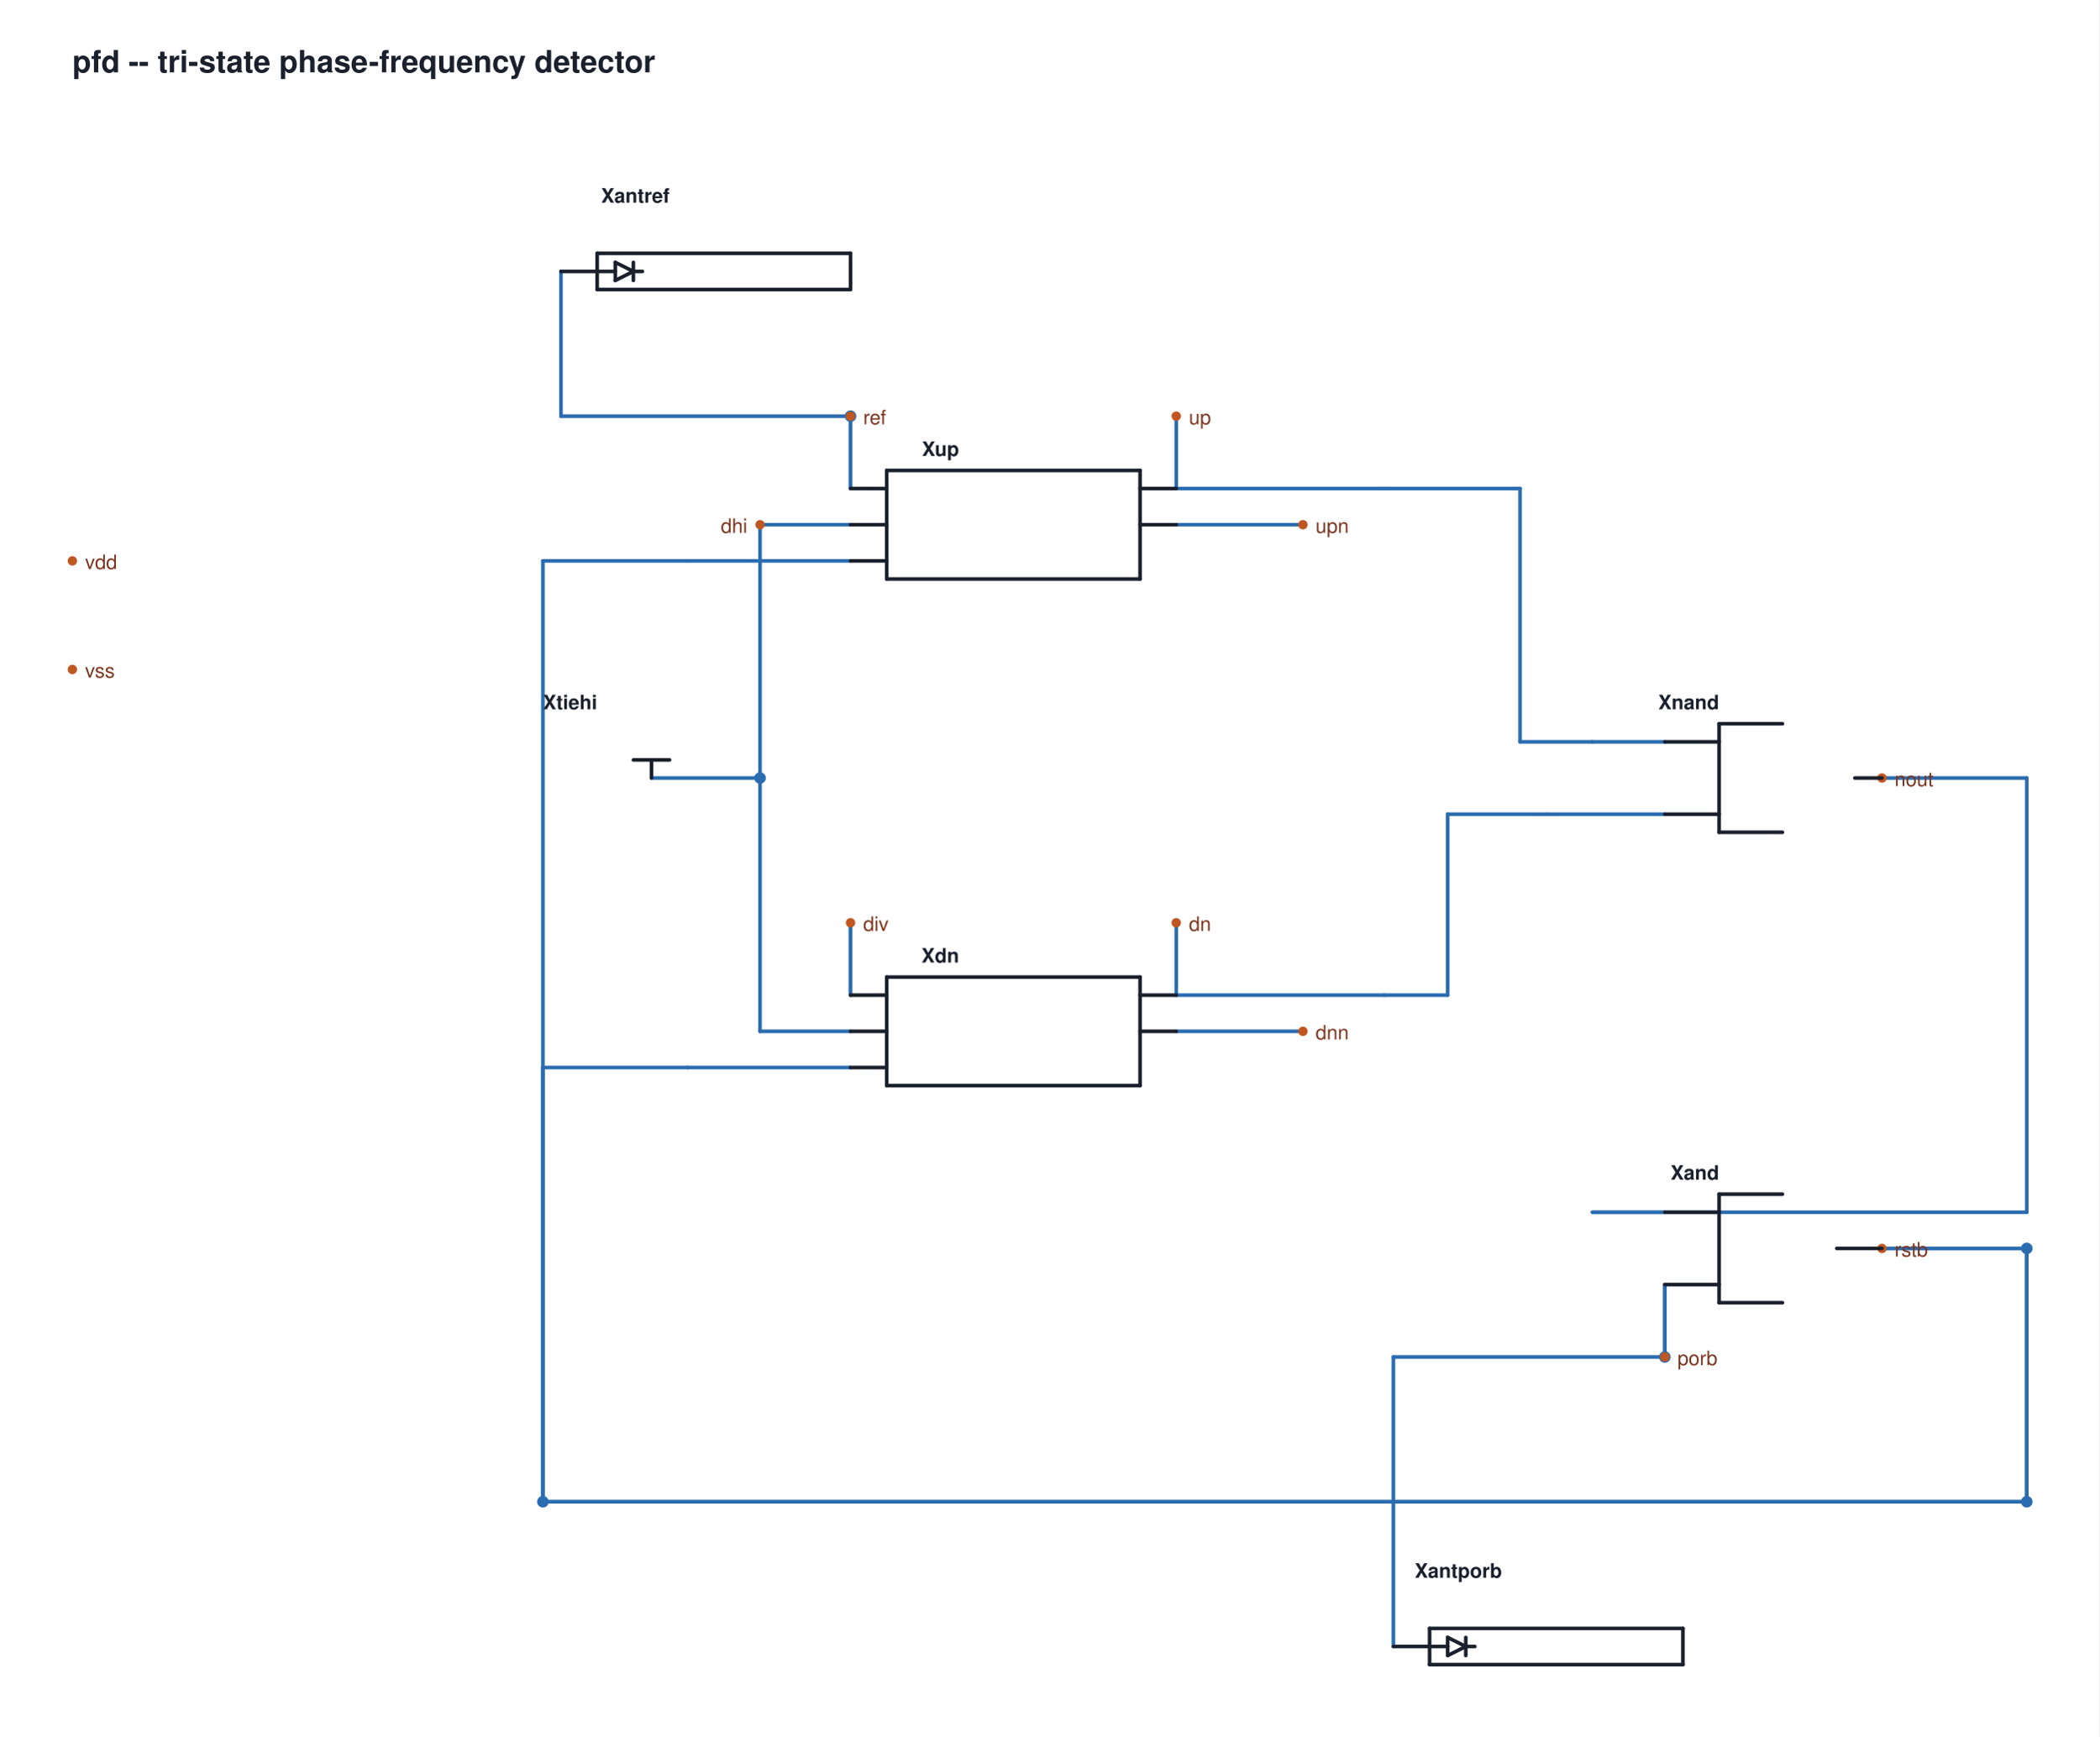
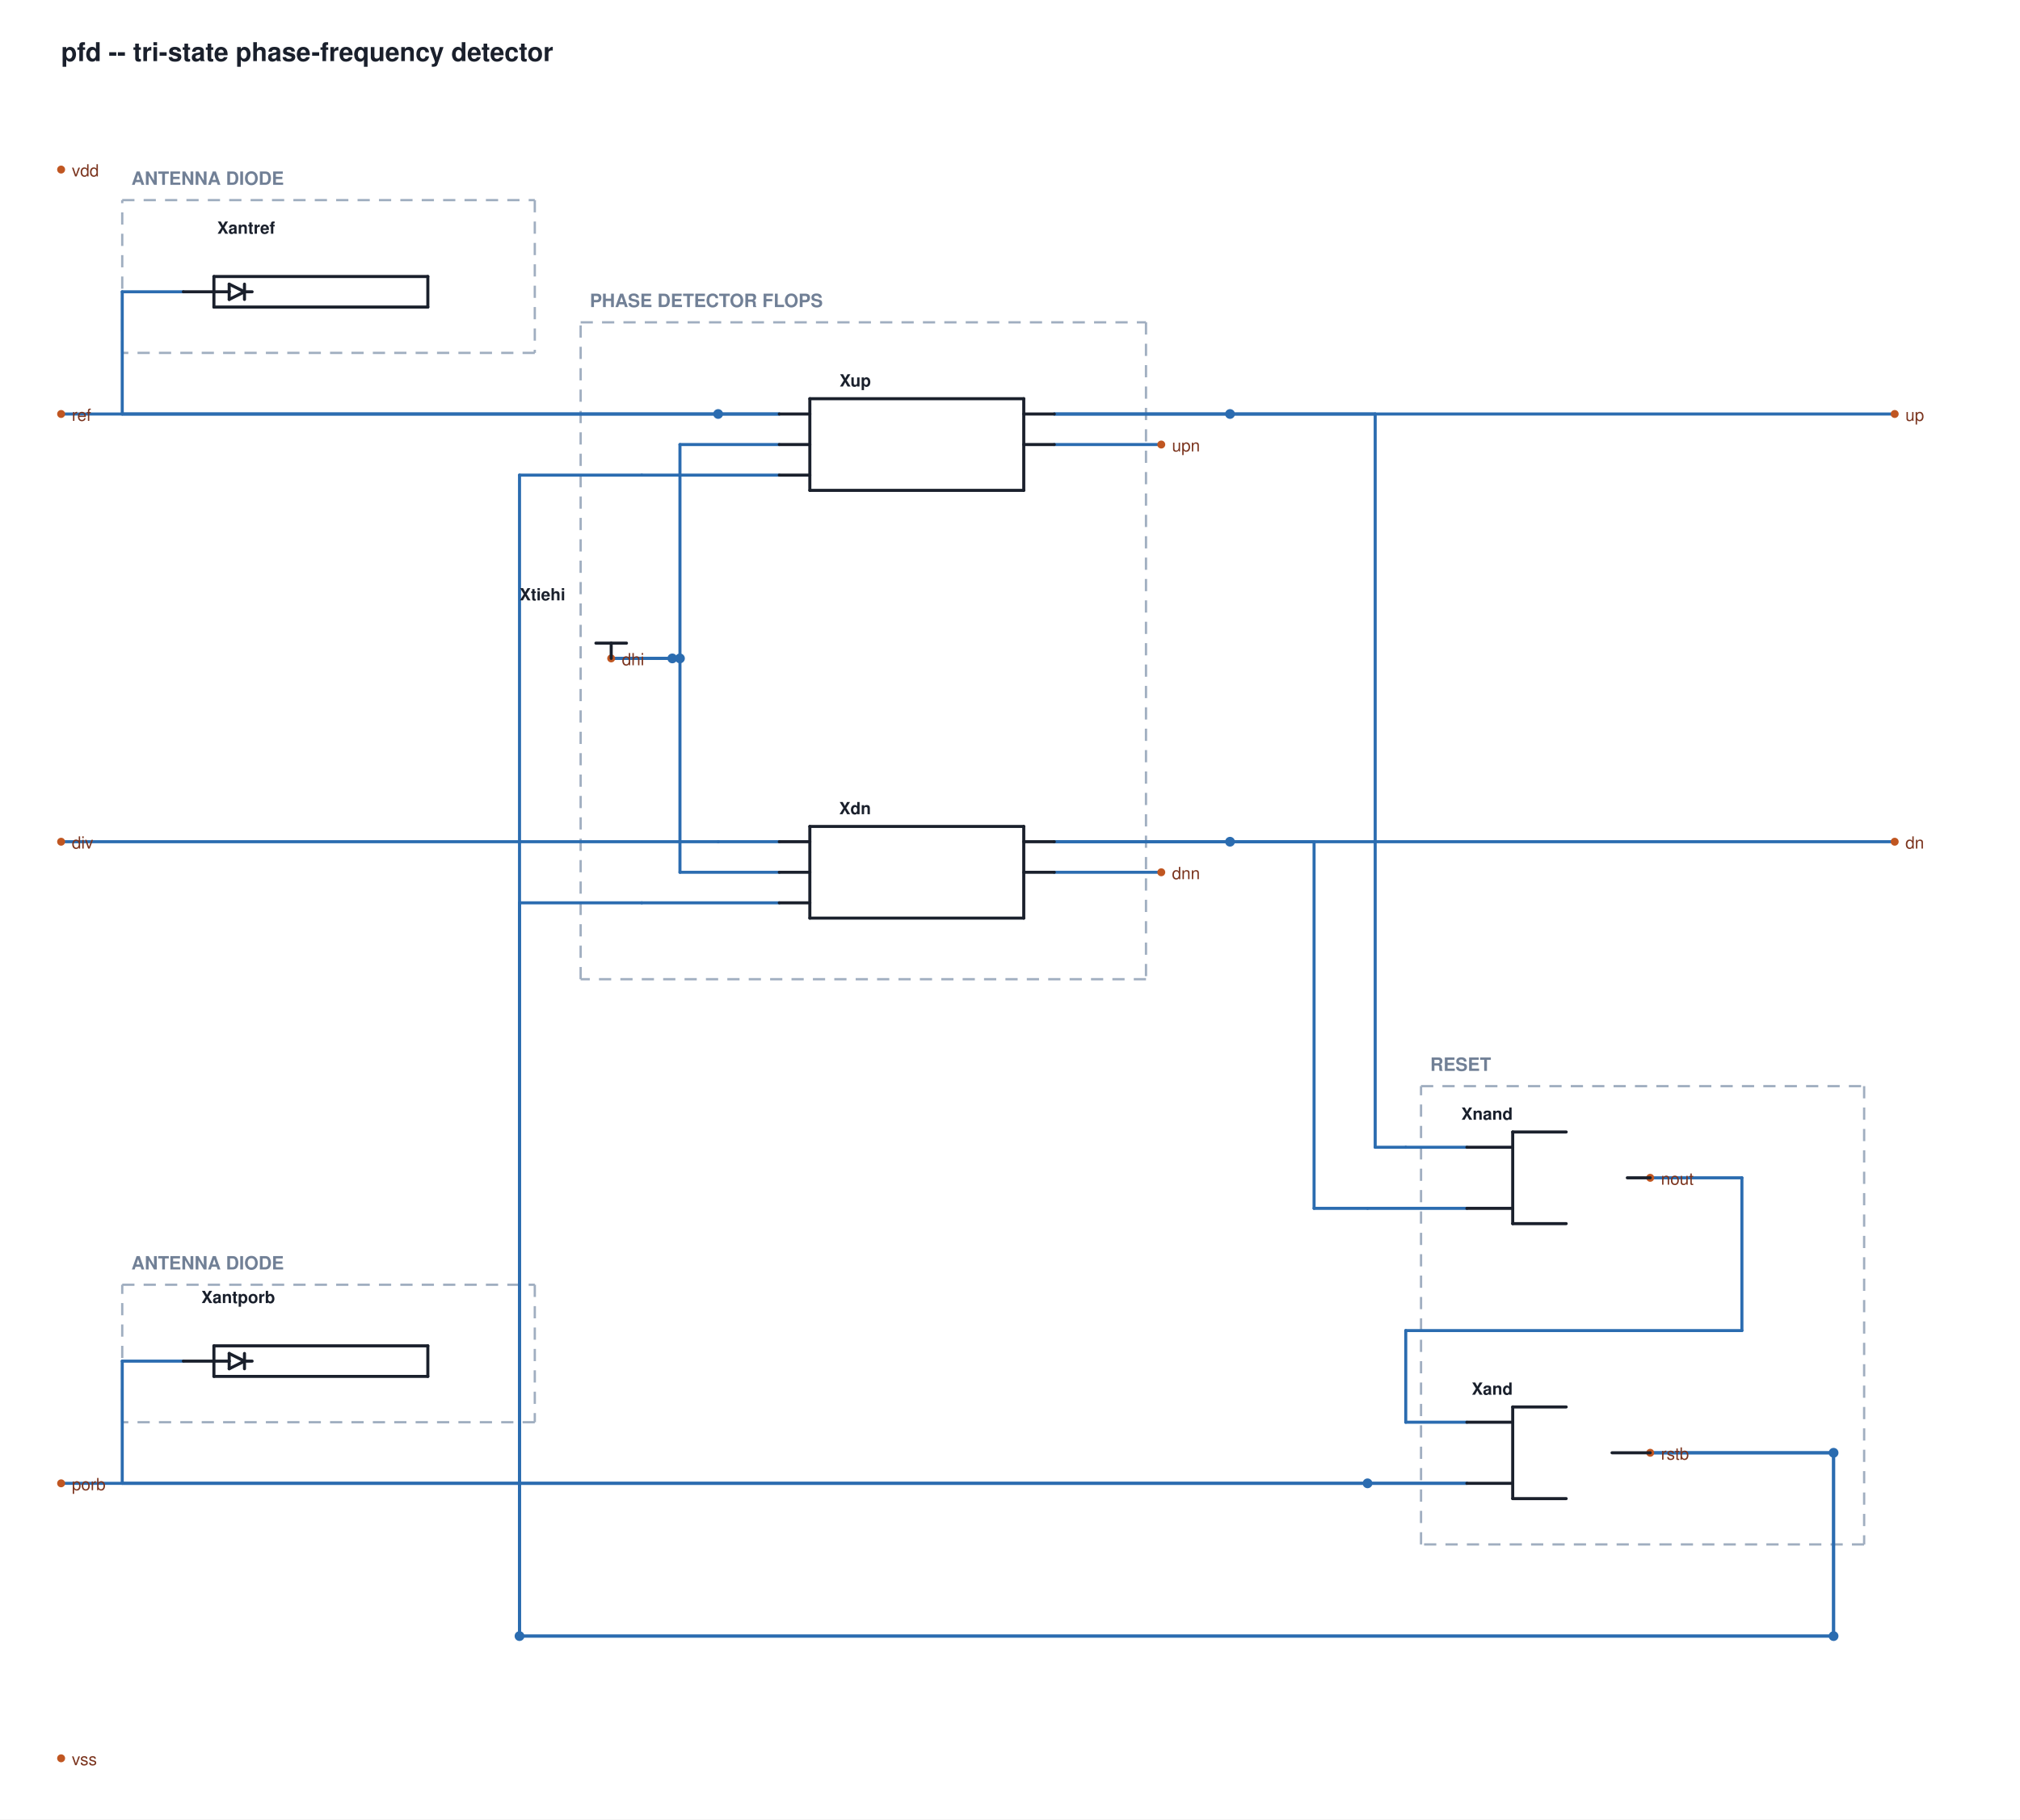
- <svg xmlns="http://www.w3.org/2000/svg" width="1160" height="960" viewBox="-560 -510 1160 960">
-   <rect x="-560.0" y="-510.0" width="1160.0" height="960.0" fill="#ffffff" />
+ <svg xmlns="http://www.w3.org/2000/svg" width="1322" height="1191" viewBox="-600 -511 1322 1191">
+   <rect x="-600.0" y="-511.0" width="1322.0" height="1191.0" fill="#ffffff" />
+   <line x1="-520.0" y1="-380.0" x2="-250.0" y2="-380.0" stroke="#a0aec0" stroke-width="1.5" stroke-dasharray="8 6" />
+   <line x1="-250.0" y1="-380.0" x2="-250.0" y2="-280.0" stroke="#a0aec0" stroke-width="1.5" stroke-dasharray="8 6" />
+   <line x1="-250.0" y1="-280.0" x2="-520.0" y2="-280.0" stroke="#a0aec0" stroke-width="1.5" stroke-dasharray="8 6" />
+   <line x1="-520.0" y1="-280.0" x2="-520.0" y2="-380.0" stroke="#a0aec0" stroke-width="1.5" stroke-dasharray="8 6" />
+   <line x1="-220.0" y1="-300.0" x2="150.0" y2="-300.0" stroke="#a0aec0" stroke-width="1.5" stroke-dasharray="8 6" />
+   <line x1="150.0" y1="-300.0" x2="150.0" y2="130.0" stroke="#a0aec0" stroke-width="1.5" stroke-dasharray="8 6" />
+   <line x1="150.0" y1="130.0" x2="-220.0" y2="130.0" stroke="#a0aec0" stroke-width="1.5" stroke-dasharray="8 6" />
+   <line x1="-220.0" y1="130.0" x2="-220.0" y2="-300.0" stroke="#a0aec0" stroke-width="1.5" stroke-dasharray="8 6" />
+   <line x1="330.0" y1="200.0" x2="620.0" y2="200.0" stroke="#a0aec0" stroke-width="1.5" stroke-dasharray="8 6" />
+   <line x1="620.0" y1="200.0" x2="620.0" y2="500.0" stroke="#a0aec0" stroke-width="1.5" stroke-dasharray="8 6" />
+   <line x1="620.0" y1="500.0" x2="330.0" y2="500.0" stroke="#a0aec0" stroke-width="1.5" stroke-dasharray="8 6" />
+   <line x1="330.0" y1="500.0" x2="330.0" y2="200.0" stroke="#a0aec0" stroke-width="1.5" stroke-dasharray="8 6" />
+   <line x1="-520.0" y1="330.0" x2="-250.0" y2="330.0" stroke="#a0aec0" stroke-width="1.5" stroke-dasharray="8 6" />
+   <line x1="-250.0" y1="330.0" x2="-250.0" y2="420.0" stroke="#a0aec0" stroke-width="1.5" stroke-dasharray="8 6" />
+   <line x1="-250.0" y1="420.0" x2="-520.0" y2="420.0" stroke="#a0aec0" stroke-width="1.5" stroke-dasharray="8 6" />
+   <line x1="-520.0" y1="420.0" x2="-520.0" y2="330.0" stroke="#a0aec0" stroke-width="1.5" stroke-dasharray="8 6" />
+   <text x="-514.0" y="-390.0" font-family="Helvetica,Arial,sans-serif" font-size="12" font-weight="bold" fill="#718096">ANTENNA DIODE</text>
+   <text x="-214.0" y="-310.0" font-family="Helvetica,Arial,sans-serif" font-size="12" font-weight="bold" fill="#718096">PHASE DETECTOR FLOPS</text>
+   <text x="336.0" y="190.0" font-family="Helvetica,Arial,sans-serif" font-size="12" font-weight="bold" fill="#718096">RESET</text>
+   <text x="-514.0" y="320.0" font-family="Helvetica,Arial,sans-serif" font-size="12" font-weight="bold" fill="#718096">ANTENNA DIODE</text>
+   <line x1="-200.0" y1="-80.0" x2="-160.0" y2="-80.0" stroke="#2b6cb0" stroke-width="2" stroke-linecap="round" />
+   <line x1="-160.0" y1="-80.0" x2="-155.0" y2="-80.0" stroke="#2b6cb0" stroke-width="2" stroke-linecap="round" />
+   <line x1="-155.0" y1="-80.0" x2="-155.0" y2="-220.0" stroke="#2b6cb0" stroke-width="2" stroke-linecap="round" />
+   <line x1="-155.0" y1="-220.0" x2="-90.0" y2="-220.0" stroke="#2b6cb0" stroke-width="2" stroke-linecap="round" />
+   <line x1="-200.0" y1="-80.0" x2="-160.0" y2="-80.0" stroke="#2b6cb0" stroke-width="2" stroke-linecap="round" />
+   <line x1="-160.0" y1="-80.0" x2="-155.0" y2="-80.0" stroke="#2b6cb0" stroke-width="2" stroke-linecap="round" />
+   <line x1="-155.0" y1="-80.0" x2="-155.0" y2="60.0" stroke="#2b6cb0" stroke-width="2" stroke-linecap="round" />
+   <line x1="-155.0" y1="60.0" x2="-90.0" y2="60.0" stroke="#2b6cb0" stroke-width="2" stroke-linecap="round" />
  <line x1="90.0" y1="-240.0" x2="205.0" y2="-240.0" stroke="#2b6cb0" stroke-width="2" stroke-linecap="round" />
-   <line x1="205.0" y1="-240.0" x2="280.0" y2="-240.0" stroke="#2b6cb0" stroke-width="2" stroke-linecap="round" />
-   <line x1="280.0" y1="-240.0" x2="280.0" y2="-100.0" stroke="#2b6cb0" stroke-width="2" stroke-linecap="round" />
-   <line x1="280.0" y1="-100.0" x2="320.0" y2="-100.0" stroke="#2b6cb0" stroke-width="2" stroke-linecap="round" />
-   <line x1="320.0" y1="-100.0" x2="360.0" y2="-100.0" stroke="#2b6cb0" stroke-width="2" stroke-linecap="round" />
+   <line x1="205.0" y1="-240.0" x2="300.0" y2="-240.0" stroke="#2b6cb0" stroke-width="2" stroke-linecap="round" />
+   <line x1="300.0" y1="-240.0" x2="300.0" y2="240.0" stroke="#2b6cb0" stroke-width="2" stroke-linecap="round" />
+   <line x1="300.0" y1="240.0" x2="320.0" y2="240.0" stroke="#2b6cb0" stroke-width="2" stroke-linecap="round" />
+   <line x1="320.0" y1="240.0" x2="360.0" y2="240.0" stroke="#2b6cb0" stroke-width="2" stroke-linecap="round" />
  <line x1="90.0" y1="40.0" x2="205.0" y2="40.0" stroke="#2b6cb0" stroke-width="2" stroke-linecap="round" />
-   <line x1="205.0" y1="40.0" x2="240.0" y2="40.0" stroke="#2b6cb0" stroke-width="2" stroke-linecap="round" />
-   <line x1="240.0" y1="40.0" x2="240.0" y2="-60.0" stroke="#2b6cb0" stroke-width="2" stroke-linecap="round" />
-   <line x1="240.0" y1="-60.0" x2="295.0" y2="-60.0" stroke="#2b6cb0" stroke-width="2" stroke-linecap="round" />
-   <line x1="295.0" y1="-60.0" x2="360.0" y2="-60.0" stroke="#2b6cb0" stroke-width="2" stroke-linecap="round" />
-   <line x1="480.0" y1="-80.0" x2="560.0" y2="-80.0" stroke="#2b6cb0" stroke-width="2" stroke-linecap="round" />
-   <line x1="560.0" y1="-80.0" x2="560.0" y2="160.0" stroke="#2b6cb0" stroke-width="2" stroke-linecap="round" />
-   <line x1="560.0" y1="160.0" x2="320.0" y2="160.0" stroke="#2b6cb0" stroke-width="2" stroke-linecap="round" />
-   <line x1="320.0" y1="160.0" x2="360.0" y2="160.0" stroke="#2b6cb0" stroke-width="2" stroke-linecap="round" />
-   <line x1="480.0" y1="180.0" x2="560.0" y2="180.0" stroke="#2b6cb0" stroke-width="2" stroke-linecap="round" />
-   <line x1="560.0" y1="180.0" x2="560.0" y2="320.0" stroke="#2b6cb0" stroke-width="2" stroke-linecap="round" />
-   <line x1="560.0" y1="320.0" x2="-260.0" y2="320.0" stroke="#2b6cb0" stroke-width="2" stroke-linecap="round" />
-   <line x1="-260.0" y1="320.0" x2="-260.0" y2="-200.0" stroke="#2b6cb0" stroke-width="2" stroke-linecap="round" />
+   <line x1="205.0" y1="40.0" x2="260.0" y2="40.0" stroke="#2b6cb0" stroke-width="2" stroke-linecap="round" />
+   <line x1="260.0" y1="40.0" x2="260.0" y2="280.0" stroke="#2b6cb0" stroke-width="2" stroke-linecap="round" />
+   <line x1="260.0" y1="280.0" x2="295.0" y2="280.0" stroke="#2b6cb0" stroke-width="2" stroke-linecap="round" />
+   <line x1="295.0" y1="280.0" x2="360.0" y2="280.0" stroke="#2b6cb0" stroke-width="2" stroke-linecap="round" />
+   <line x1="480.0" y1="260.0" x2="540.0" y2="260.0" stroke="#2b6cb0" stroke-width="2" stroke-linecap="round" />
+   <line x1="540.0" y1="260.0" x2="540.0" y2="360.0" stroke="#2b6cb0" stroke-width="2" stroke-linecap="round" />
+   <line x1="540.0" y1="360.0" x2="320.0" y2="360.0" stroke="#2b6cb0" stroke-width="2" stroke-linecap="round" />
+   <line x1="320.0" y1="360.0" x2="320.0" y2="420.0" stroke="#2b6cb0" stroke-width="2" stroke-linecap="round" />
+   <line x1="320.0" y1="420.0" x2="360.0" y2="420.0" stroke="#2b6cb0" stroke-width="2" stroke-linecap="round" />
+   <line x1="480.0" y1="440.0" x2="600.0" y2="440.0" stroke="#2b6cb0" stroke-width="2" stroke-linecap="round" />
+   <line x1="600.0" y1="440.0" x2="600.0" y2="560.0" stroke="#2b6cb0" stroke-width="2" stroke-linecap="round" />
+   <line x1="600.0" y1="560.0" x2="-260.0" y2="560.0" stroke="#2b6cb0" stroke-width="2" stroke-linecap="round" />
+   <line x1="-260.0" y1="560.0" x2="-260.0" y2="-200.0" stroke="#2b6cb0" stroke-width="2" stroke-linecap="round" />
  <line x1="-260.0" y1="-200.0" x2="-180.0" y2="-200.0" stroke="#2b6cb0" stroke-width="2" stroke-linecap="round" />
  <line x1="-180.0" y1="-200.0" x2="-90.0" y2="-200.0" stroke="#2b6cb0" stroke-width="2" stroke-linecap="round" />
-   <line x1="480.0" y1="180.0" x2="560.0" y2="180.0" stroke="#2b6cb0" stroke-width="2" stroke-linecap="round" />
-   <line x1="560.0" y1="180.0" x2="560.0" y2="320.0" stroke="#2b6cb0" stroke-width="2" stroke-linecap="round" />
-   <line x1="560.0" y1="320.0" x2="-260.0" y2="320.0" stroke="#2b6cb0" stroke-width="2" stroke-linecap="round" />
-   <line x1="-260.0" y1="320.0" x2="-260.0" y2="80.0" stroke="#2b6cb0" stroke-width="2" stroke-linecap="round" />
+   <line x1="480.0" y1="440.0" x2="600.0" y2="440.0" stroke="#2b6cb0" stroke-width="2" stroke-linecap="round" />
+   <line x1="600.0" y1="440.0" x2="600.0" y2="560.0" stroke="#2b6cb0" stroke-width="2" stroke-linecap="round" />
+   <line x1="600.0" y1="560.0" x2="-260.0" y2="560.0" stroke="#2b6cb0" stroke-width="2" stroke-linecap="round" />
+   <line x1="-260.0" y1="560.0" x2="-260.0" y2="80.0" stroke="#2b6cb0" stroke-width="2" stroke-linecap="round" />
  <line x1="-260.0" y1="80.0" x2="-180.0" y2="80.0" stroke="#2b6cb0" stroke-width="2" stroke-linecap="round" />
  <line x1="-180.0" y1="80.0" x2="-90.0" y2="80.0" stroke="#2b6cb0" stroke-width="2" stroke-linecap="round" />
+   <line x1="-480.0" y1="-320.0" x2="-520.0" y2="-320.0" stroke="#2b6cb0" stroke-width="2" stroke-linecap="round" />
+   <line x1="-520.0" y1="-320.0" x2="-520.0" y2="-240.0" stroke="#2b6cb0" stroke-width="2" stroke-linecap="round" />
+   <line x1="-520.0" y1="-240.0" x2="-130.0" y2="-240.0" stroke="#2b6cb0" stroke-width="2" stroke-linecap="round" />
+   <line x1="-130.0" y1="-240.0" x2="-90.0" y2="-240.0" stroke="#2b6cb0" stroke-width="2" stroke-linecap="round" />
+   <line x1="-480.0" y1="380.0" x2="-520.0" y2="380.0" stroke="#2b6cb0" stroke-width="2" stroke-linecap="round" />
+   <line x1="-520.0" y1="380.0" x2="-520.0" y2="460.0" stroke="#2b6cb0" stroke-width="2" stroke-linecap="round" />
+   <line x1="-520.0" y1="460.0" x2="295.0" y2="460.0" stroke="#2b6cb0" stroke-width="2" stroke-linecap="round" />
+   <line x1="295.0" y1="460.0" x2="360.0" y2="460.0" stroke="#2b6cb0" stroke-width="2" stroke-linecap="round" />
+   <line x1="-560.0" y1="-240.0" x2="-130.0" y2="-240.0" stroke="#2b6cb0" stroke-width="2" stroke-linecap="round" />
+   <line x1="-130.0" y1="-240.0" x2="-90.0" y2="-240.0" stroke="#2b6cb0" stroke-width="2" stroke-linecap="round" />
+   <line x1="-560.0" y1="40.0" x2="-130.0" y2="40.0" stroke="#2b6cb0" stroke-width="2" stroke-linecap="round" />
+   <line x1="-130.0" y1="40.0" x2="-90.0" y2="40.0" stroke="#2b6cb0" stroke-width="2" stroke-linecap="round" />
+   <line x1="-560.0" y1="460.0" x2="295.0" y2="460.0" stroke="#2b6cb0" stroke-width="2" stroke-linecap="round" />
+   <line x1="295.0" y1="460.0" x2="360.0" y2="460.0" stroke="#2b6cb0" stroke-width="2" stroke-linecap="round" />
+   <line x1="640.0" y1="-240.0" x2="205.0" y2="-240.0" stroke="#2b6cb0" stroke-width="2" stroke-linecap="round" />
+   <line x1="205.0" y1="-240.0" x2="90.0" y2="-240.0" stroke="#2b6cb0" stroke-width="2" stroke-linecap="round" />
+   <line x1="640.0" y1="40.0" x2="205.0" y2="40.0" stroke="#2b6cb0" stroke-width="2" stroke-linecap="round" />
+   <line x1="205.0" y1="40.0" x2="90.0" y2="40.0" stroke="#2b6cb0" stroke-width="2" stroke-linecap="round" />
  <line x1="90.0" y1="-220.0" x2="160.0" y2="-220.0" stroke="#2b6cb0" stroke-width="2" stroke-linecap="round" />
-   <line x1="-90.0" y1="-240.0" x2="-90.0" y2="-280.0" stroke="#2b6cb0" stroke-width="2" stroke-linecap="round" />
-   <line x1="-90.0" y1="-220.0" x2="-140.0" y2="-220.0" stroke="#2b6cb0" stroke-width="2" stroke-linecap="round" />
  <line x1="90.0" y1="60.0" x2="160.0" y2="60.0" stroke="#2b6cb0" stroke-width="2" stroke-linecap="round" />
-   <line x1="-90.0" y1="40.0" x2="-90.0" y2="0.0" stroke="#2b6cb0" stroke-width="2" stroke-linecap="round" />
-   <line x1="-90.0" y1="60.0" x2="-140.0" y2="60.0" stroke="#2b6cb0" stroke-width="2" stroke-linecap="round" />
-   <line x1="360.0" y1="200.0" x2="360.0" y2="240.0" stroke="#2b6cb0" stroke-width="2" stroke-linecap="round" />
-   <line x1="-90.0" y1="-240.0" x2="-90.0" y2="-280.0" stroke="#2b6cb0" stroke-width="2" stroke-linecap="round" />
-   <line x1="-90.0" y1="40.0" x2="-90.0" y2="0.0" stroke="#2b6cb0" stroke-width="2" stroke-linecap="round" />
-   <line x1="360.0" y1="200.0" x2="360.0" y2="240.0" stroke="#2b6cb0" stroke-width="2" stroke-linecap="round" />
-   <line x1="90.0" y1="-240.0" x2="90.0" y2="-280.0" stroke="#2b6cb0" stroke-width="2" stroke-linecap="round" />
-   <line x1="90.0" y1="40.0" x2="90.0" y2="0.0" stroke="#2b6cb0" stroke-width="2" stroke-linecap="round" />
-   <line x1="-200.0" y1="-80.0" x2="-140.0" y2="-80.0" stroke="#2b6cb0" stroke-width="2" stroke-linecap="round" />
-   <line x1="210.0" y1="400.0" x2="210.0" y2="240.0" stroke="#2b6cb0" stroke-width="2" stroke-linecap="round" />
-   <line x1="210.0" y1="240.0" x2="360.0" y2="240.0" stroke="#2b6cb0" stroke-width="2" stroke-linecap="round" />
-   <line x1="-250.0" y1="-360.0" x2="-250.0" y2="-280.0" stroke="#2b6cb0" stroke-width="2" stroke-linecap="round" />
-   <line x1="-250.0" y1="-280.0" x2="-90.0" y2="-280.0" stroke="#2b6cb0" stroke-width="2" stroke-linecap="round" />
-   <line x1="-140.0" y1="-80.0" x2="-140.0" y2="60.0" stroke="#2b6cb0" stroke-width="2" stroke-linecap="round" />
-   <line x1="-140.0" y1="-80.0" x2="-140.0" y2="-220.0" stroke="#2b6cb0" stroke-width="2" stroke-linecap="round" />
-   <circle cx="560.0" cy="180.0" r="3.2" fill="#2b6cb0" />
-   <circle cx="560.0" cy="320.0" r="3.2" fill="#2b6cb0" />
-   <circle cx="-260.0" cy="320.0" r="3.2" fill="#2b6cb0" />
-   <circle cx="-90.0" cy="-280.0" r="3.2" fill="#2b6cb0" />
-   <circle cx="360.0" cy="240.0" r="3.2" fill="#2b6cb0" />
-   <circle cx="-140.0" cy="-80.0" r="3.2" fill="#2b6cb0" />
-   <circle cx="480.0" cy="-80.0" r="2.6" fill="#c05621" />
-   <text x="487.0" y="-75.5" text-anchor="start" font-family="Helvetica,Arial,sans-serif" font-size="11" fill="#7b341e">nout</text>
-   <circle cx="480.0" cy="180.0" r="2.6" fill="#c05621" />
-   <text x="487.0" y="184.5" text-anchor="start" font-family="Helvetica,Arial,sans-serif" font-size="11" fill="#7b341e">rstb</text>
+   <circle cx="-160.0" cy="-80.0" r="3.2" fill="#2b6cb0" />
+   <circle cx="-155.0" cy="-80.0" r="3.2" fill="#2b6cb0" />
+   <circle cx="205.0" cy="-240.0" r="3.2" fill="#2b6cb0" />
+   <circle cx="205.0" cy="40.0" r="3.2" fill="#2b6cb0" />
+   <circle cx="600.0" cy="440.0" r="3.2" fill="#2b6cb0" />
+   <circle cx="600.0" cy="560.0" r="3.2" fill="#2b6cb0" />
+   <circle cx="-260.0" cy="560.0" r="3.2" fill="#2b6cb0" />
+   <circle cx="-130.0" cy="-240.0" r="3.2" fill="#2b6cb0" />
+   <circle cx="295.0" cy="460.0" r="3.2" fill="#2b6cb0" />
+   <circle cx="-200.0" cy="-80.0" r="2.6" fill="#c05621" />
+   <text x="-193.0" y="-75.5" text-anchor="start" font-family="Helvetica,Arial,sans-serif" font-size="11" fill="#7b341e">dhi</text>
+   <circle cx="480.0" cy="260.0" r="2.6" fill="#c05621" />
+   <text x="487.0" y="264.5" text-anchor="start" font-family="Helvetica,Arial,sans-serif" font-size="11" fill="#7b341e">nout</text>
+   <circle cx="480.0" cy="440.0" r="2.6" fill="#c05621" />
+   <text x="487.0" y="444.5" text-anchor="start" font-family="Helvetica,Arial,sans-serif" font-size="11" fill="#7b341e">rstb</text>
  <line x1="-70.0" y1="-250.0" x2="70.0" y2="-250.0" stroke="#1a202c" stroke-width="2" stroke-linecap="round" />
  <line x1="-70.0" y1="-190.0" x2="70.0" y2="-190.0" stroke="#1a202c" stroke-width="2" stroke-linecap="round" />
  <line x1="-70.0" y1="-250.0" x2="-70.0" y2="-190.0" stroke="#1a202c" stroke-width="2" stroke-linecap="round" />
  <line x1="70.0" y1="-250.0" x2="70.0" y2="-190.0" stroke="#1a202c" stroke-width="2" stroke-linecap="round" />
  <line x1="-90.0" y1="-240.0" x2="-70.0" y2="-240.0" stroke="#1a202c" stroke-width="2" stroke-linecap="round" />
  <line x1="-90.0" y1="-220.0" x2="-70.0" y2="-220.0" stroke="#1a202c" stroke-width="2" stroke-linecap="round" />
  <line x1="-90.0" y1="-200.0" x2="-70.0" y2="-200.0" stroke="#1a202c" stroke-width="2" stroke-linecap="round" />
  <line x1="70.0" y1="-240.0" x2="90.0" y2="-240.0" stroke="#1a202c" stroke-width="2" stroke-linecap="round" />
  <line x1="70.0" y1="-220.0" x2="90.0" y2="-220.0" stroke="#1a202c" stroke-width="2" stroke-linecap="round" />
  <text x="-30.0" y="-258.0" text-anchor="end" font-family="Helvetica,Arial,sans-serif" font-size="11" font-weight="bold" fill="#1a202c">Xup</text>
  <circle cx="160.0" cy="-220.0" r="2.6" fill="#c05621" />
  <text x="167.0" y="-215.5" text-anchor="start" font-family="Helvetica,Arial,sans-serif" font-size="11" fill="#7b341e">upn</text>
-   <circle cx="-140.0" cy="-220.0" r="2.6" fill="#c05621" />
-   <text x="-147.0" y="-215.5" text-anchor="end" font-family="Helvetica,Arial,sans-serif" font-size="11" fill="#7b341e">dhi</text>
  <line x1="-70.0" y1="30.0" x2="70.0" y2="30.0" stroke="#1a202c" stroke-width="2" stroke-linecap="round" />
  <line x1="-70.0" y1="90.0" x2="70.0" y2="90.0" stroke="#1a202c" stroke-width="2" stroke-linecap="round" />
  <line x1="-70.0" y1="30.0" x2="-70.0" y2="90.0" stroke="#1a202c" stroke-width="2" stroke-linecap="round" />
  <line x1="70.0" y1="30.0" x2="70.0" y2="90.0" stroke="#1a202c" stroke-width="2" stroke-linecap="round" />
  <line x1="-90.0" y1="40.0" x2="-70.0" y2="40.0" stroke="#1a202c" stroke-width="2" stroke-linecap="round" />
  <line x1="-90.0" y1="60.0" x2="-70.0" y2="60.0" stroke="#1a202c" stroke-width="2" stroke-linecap="round" />
  <line x1="-90.0" y1="80.0" x2="-70.0" y2="80.0" stroke="#1a202c" stroke-width="2" stroke-linecap="round" />
  <line x1="70.0" y1="40.0" x2="90.0" y2="40.0" stroke="#1a202c" stroke-width="2" stroke-linecap="round" />
  <line x1="70.0" y1="60.0" x2="90.0" y2="60.0" stroke="#1a202c" stroke-width="2" stroke-linecap="round" />
  <text x="-30.0" y="22.0" text-anchor="end" font-family="Helvetica,Arial,sans-serif" font-size="11" font-weight="bold" fill="#1a202c">Xdn</text>
  <circle cx="160.0" cy="60.0" r="2.6" fill="#c05621" />
  <text x="167.0" y="64.5" text-anchor="start" font-family="Helvetica,Arial,sans-serif" font-size="11" fill="#7b341e">dnn</text>
  <line x1="-200.0" y1="-80.0" x2="-200.0" y2="-90.0" stroke="#1a202c" stroke-width="2" stroke-linecap="round" />
  <line x1="-210.0" y1="-90.0" x2="-190.0" y2="-90.0" stroke="#1a202c" stroke-width="2" stroke-linecap="round" />
  <text x="-230.0" y="-118.0" text-anchor="end" font-family="Helvetica,Arial,sans-serif" font-size="11" font-weight="bold" fill="#1a202c">Xtiehi</text>
-   <line x1="360.0" y1="-100.0" x2="390.0" y2="-100.0" stroke="#1a202c" stroke-width="2" stroke-linecap="round" />
-   <line x1="360.0" y1="-60.0" x2="390.0" y2="-60.0" stroke="#1a202c" stroke-width="2" stroke-linecap="round" />
-   <line x1="390.0" y1="-110.0" x2="390.0" y2="-50.0" stroke="#1a202c" stroke-width="2" stroke-linecap="round" />
-   <line x1="390.0" y1="-50.0" x2="425.0" y2="-50.0" stroke="#1a202c" stroke-width="2" stroke-linecap="round" />
-   <line x1="390.0" y1="-110.0" x2="425.0" y2="-110.0" stroke="#1a202c" stroke-width="2" stroke-linecap="round" />
-   <line x1="465.0" y1="-80.0" x2="480.0" y2="-80.0" stroke="#1a202c" stroke-width="2" stroke-linecap="round" />
-   <text x="390.0" y="-118.0" text-anchor="end" font-family="Helvetica,Arial,sans-serif" font-size="11" font-weight="bold" fill="#1a202c">Xnand</text>
-   <line x1="360.0" y1="160.0" x2="390.0" y2="160.0" stroke="#1a202c" stroke-width="2" stroke-linecap="round" />
-   <line x1="360.0" y1="200.0" x2="390.0" y2="200.0" stroke="#1a202c" stroke-width="2" stroke-linecap="round" />
-   <line x1="390.0" y1="150.0" x2="390.0" y2="210.0" stroke="#1a202c" stroke-width="2" stroke-linecap="round" />
-   <line x1="390.0" y1="210.0" x2="425.0" y2="210.0" stroke="#1a202c" stroke-width="2" stroke-linecap="round" />
-   <line x1="390.0" y1="150.0" x2="425.0" y2="150.0" stroke="#1a202c" stroke-width="2" stroke-linecap="round" />
-   <line x1="455.0" y1="180.0" x2="480.0" y2="180.0" stroke="#1a202c" stroke-width="2" stroke-linecap="round" />
-   <text x="390.0" y="142.0" text-anchor="end" font-family="Helvetica,Arial,sans-serif" font-size="11" font-weight="bold" fill="#1a202c">Xand</text>
-   <line x1="-230.0" y1="-370.0" x2="-90.0" y2="-370.0" stroke="#1a202c" stroke-width="2" stroke-linecap="round" />
-   <line x1="-230.0" y1="-350.0" x2="-90.0" y2="-350.0" stroke="#1a202c" stroke-width="2" stroke-linecap="round" />
-   <line x1="-230.0" y1="-370.0" x2="-230.0" y2="-350.0" stroke="#1a202c" stroke-width="2" stroke-linecap="round" />
-   <line x1="-90.0" y1="-370.0" x2="-90.0" y2="-350.0" stroke="#1a202c" stroke-width="2" stroke-linecap="round" />
-   <line x1="-250.0" y1="-360.0" x2="-230.0" y2="-360.0" stroke="#1a202c" stroke-width="2" stroke-linecap="round" />
-   <line x1="-230.0" y1="-360.0" x2="-220.0" y2="-360.0" stroke="#1a202c" stroke-width="2" stroke-linecap="round" />
-   <line x1="-220.0" y1="-365.0" x2="-220.0" y2="-360.0" stroke="#1a202c" stroke-width="2" stroke-linecap="round" />
-   <line x1="-220.0" y1="-365.0" x2="-210.0" y2="-360.0" stroke="#1a202c" stroke-width="2" stroke-linecap="round" />
-   <line x1="-220.0" y1="-360.0" x2="-220.0" y2="-355.0" stroke="#1a202c" stroke-width="2" stroke-linecap="round" />
-   <line x1="-220.0" y1="-355.0" x2="-210.0" y2="-360.0" stroke="#1a202c" stroke-width="2" stroke-linecap="round" />
-   <line x1="-210.0" y1="-365.0" x2="-210.0" y2="-355.0" stroke="#1a202c" stroke-width="2" stroke-linecap="round" />
-   <line x1="-210.0" y1="-360.0" x2="-205.0" y2="-360.0" stroke="#1a202c" stroke-width="2" stroke-linecap="round" />
-   <text x="-190.0" y="-398.0" text-anchor="end" font-family="Helvetica,Arial,sans-serif" font-size="11" font-weight="bold" fill="#1a202c">Xantref</text>
-   <line x1="230.0" y1="390.0" x2="370.0" y2="390.0" stroke="#1a202c" stroke-width="2" stroke-linecap="round" />
-   <line x1="230.0" y1="410.0" x2="370.0" y2="410.0" stroke="#1a202c" stroke-width="2" stroke-linecap="round" />
-   <line x1="230.0" y1="390.0" x2="230.0" y2="410.0" stroke="#1a202c" stroke-width="2" stroke-linecap="round" />
-   <line x1="370.0" y1="390.0" x2="370.0" y2="410.0" stroke="#1a202c" stroke-width="2" stroke-linecap="round" />
-   <line x1="210.0" y1="400.0" x2="230.0" y2="400.0" stroke="#1a202c" stroke-width="2" stroke-linecap="round" />
-   <line x1="230.0" y1="400.0" x2="240.0" y2="400.0" stroke="#1a202c" stroke-width="2" stroke-linecap="round" />
-   <line x1="240.0" y1="395.0" x2="240.0" y2="400.0" stroke="#1a202c" stroke-width="2" stroke-linecap="round" />
-   <line x1="240.0" y1="395.0" x2="250.0" y2="400.0" stroke="#1a202c" stroke-width="2" stroke-linecap="round" />
-   <line x1="240.0" y1="400.0" x2="240.0" y2="405.0" stroke="#1a202c" stroke-width="2" stroke-linecap="round" />
-   <line x1="240.0" y1="405.0" x2="250.0" y2="400.0" stroke="#1a202c" stroke-width="2" stroke-linecap="round" />
-   <line x1="250.0" y1="395.0" x2="250.0" y2="405.0" stroke="#1a202c" stroke-width="2" stroke-linecap="round" />
-   <line x1="250.0" y1="400.0" x2="255.0" y2="400.0" stroke="#1a202c" stroke-width="2" stroke-linecap="round" />
-   <text x="270.0" y="362.0" text-anchor="end" font-family="Helvetica,Arial,sans-serif" font-size="11" font-weight="bold" fill="#1a202c">Xantporb</text>
-   <circle cx="-90.0" cy="-280.0" r="2.6" fill="#c05621" />
-   <text x="-83.0" y="-275.5" text-anchor="start" font-family="Helvetica,Arial,sans-serif" font-size="11" fill="#7b341e">ref</text>
-   <circle cx="-90.0" cy="0.0" r="2.6" fill="#c05621" />
-   <text x="-83.0" y="4.5" text-anchor="start" font-family="Helvetica,Arial,sans-serif" font-size="11" fill="#7b341e">div</text>
-   <circle cx="360.0" cy="240.0" r="2.6" fill="#c05621" />
-   <text x="367.0" y="244.5" text-anchor="start" font-family="Helvetica,Arial,sans-serif" font-size="11" fill="#7b341e">porb</text>
-   <circle cx="90.0" cy="-280.0" r="2.6" fill="#c05621" />
-   <text x="97.0" y="-275.5" text-anchor="start" font-family="Helvetica,Arial,sans-serif" font-size="11" fill="#7b341e">up</text>
-   <circle cx="90.0" cy="0.0" r="2.6" fill="#c05621" />
-   <text x="97.0" y="4.5" text-anchor="start" font-family="Helvetica,Arial,sans-serif" font-size="11" fill="#7b341e">dn</text>
-   <circle cx="-520.0" cy="-200.0" r="2.6" fill="#c05621" />
-   <text x="-513.0" y="-195.5" text-anchor="start" font-family="Helvetica,Arial,sans-serif" font-size="11" fill="#7b341e">vdd</text>
-   <circle cx="-520.0" cy="-140.0" r="2.6" fill="#c05621" />
-   <text x="-513.0" y="-135.5" text-anchor="start" font-family="Helvetica,Arial,sans-serif" font-size="11" fill="#7b341e">vss</text>
-   <text x="-520.0" y="-470.0" font-family="Helvetica,Arial,sans-serif" font-size="17.0" font-weight="bold" fill="#1a202c">pfd -- tri-state phase-frequency detector</text>
+   <line x1="360.0" y1="240.0" x2="390.0" y2="240.0" stroke="#1a202c" stroke-width="2" stroke-linecap="round" />
+   <line x1="360.0" y1="280.0" x2="390.0" y2="280.0" stroke="#1a202c" stroke-width="2" stroke-linecap="round" />
+   <line x1="390.0" y1="230.0" x2="390.0" y2="290.0" stroke="#1a202c" stroke-width="2" stroke-linecap="round" />
+   <line x1="390.0" y1="290.0" x2="425.0" y2="290.0" stroke="#1a202c" stroke-width="2" stroke-linecap="round" />
+   <line x1="390.0" y1="230.0" x2="425.0" y2="230.0" stroke="#1a202c" stroke-width="2" stroke-linecap="round" />
+   <line x1="465.0" y1="260.0" x2="480.0" y2="260.0" stroke="#1a202c" stroke-width="2" stroke-linecap="round" />
+   <text x="390.0" y="222.0" text-anchor="end" font-family="Helvetica,Arial,sans-serif" font-size="11" font-weight="bold" fill="#1a202c">Xnand</text>
+   <line x1="360.0" y1="420.0" x2="390.0" y2="420.0" stroke="#1a202c" stroke-width="2" stroke-linecap="round" />
+   <line x1="360.0" y1="460.0" x2="390.0" y2="460.0" stroke="#1a202c" stroke-width="2" stroke-linecap="round" />
+   <line x1="390.0" y1="410.0" x2="390.0" y2="470.0" stroke="#1a202c" stroke-width="2" stroke-linecap="round" />
+   <line x1="390.0" y1="470.0" x2="425.0" y2="470.0" stroke="#1a202c" stroke-width="2" stroke-linecap="round" />
+   <line x1="390.0" y1="410.0" x2="425.0" y2="410.0" stroke="#1a202c" stroke-width="2" stroke-linecap="round" />
+   <line x1="455.0" y1="440.0" x2="480.0" y2="440.0" stroke="#1a202c" stroke-width="2" stroke-linecap="round" />
+   <text x="390.0" y="402.0" text-anchor="end" font-family="Helvetica,Arial,sans-serif" font-size="11" font-weight="bold" fill="#1a202c">Xand</text>
+   <line x1="-460.0" y1="-330.0" x2="-320.0" y2="-330.0" stroke="#1a202c" stroke-width="2" stroke-linecap="round" />
+   <line x1="-460.0" y1="-310.0" x2="-320.0" y2="-310.0" stroke="#1a202c" stroke-width="2" stroke-linecap="round" />
+   <line x1="-460.0" y1="-330.0" x2="-460.0" y2="-310.0" stroke="#1a202c" stroke-width="2" stroke-linecap="round" />
+   <line x1="-320.0" y1="-330.0" x2="-320.0" y2="-310.0" stroke="#1a202c" stroke-width="2" stroke-linecap="round" />
+   <line x1="-480.0" y1="-320.0" x2="-460.0" y2="-320.0" stroke="#1a202c" stroke-width="2" stroke-linecap="round" />
+   <line x1="-460.0" y1="-320.0" x2="-450.0" y2="-320.0" stroke="#1a202c" stroke-width="2" stroke-linecap="round" />
+   <line x1="-450.0" y1="-325.0" x2="-450.0" y2="-320.0" stroke="#1a202c" stroke-width="2" stroke-linecap="round" />
+   <line x1="-450.0" y1="-325.0" x2="-440.0" y2="-320.0" stroke="#1a202c" stroke-width="2" stroke-linecap="round" />
+   <line x1="-450.0" y1="-320.0" x2="-450.0" y2="-315.0" stroke="#1a202c" stroke-width="2" stroke-linecap="round" />
+   <line x1="-450.0" y1="-315.0" x2="-440.0" y2="-320.0" stroke="#1a202c" stroke-width="2" stroke-linecap="round" />
+   <line x1="-440.0" y1="-325.0" x2="-440.0" y2="-315.0" stroke="#1a202c" stroke-width="2" stroke-linecap="round" />
+   <line x1="-440.0" y1="-320.0" x2="-435.0" y2="-320.0" stroke="#1a202c" stroke-width="2" stroke-linecap="round" />
+   <text x="-420.0" y="-358.0" text-anchor="end" font-family="Helvetica,Arial,sans-serif" font-size="11" font-weight="bold" fill="#1a202c">Xantref</text>
+   <line x1="-460.0" y1="370.0" x2="-320.0" y2="370.0" stroke="#1a202c" stroke-width="2" stroke-linecap="round" />
+   <line x1="-460.0" y1="390.0" x2="-320.0" y2="390.0" stroke="#1a202c" stroke-width="2" stroke-linecap="round" />
+   <line x1="-460.0" y1="370.0" x2="-460.0" y2="390.0" stroke="#1a202c" stroke-width="2" stroke-linecap="round" />
+   <line x1="-320.0" y1="370.0" x2="-320.0" y2="390.0" stroke="#1a202c" stroke-width="2" stroke-linecap="round" />
+   <line x1="-480.0" y1="380.0" x2="-460.0" y2="380.0" stroke="#1a202c" stroke-width="2" stroke-linecap="round" />
+   <line x1="-460.0" y1="380.0" x2="-450.0" y2="380.0" stroke="#1a202c" stroke-width="2" stroke-linecap="round" />
+   <line x1="-450.0" y1="375.0" x2="-450.0" y2="380.0" stroke="#1a202c" stroke-width="2" stroke-linecap="round" />
+   <line x1="-450.0" y1="375.0" x2="-440.0" y2="380.0" stroke="#1a202c" stroke-width="2" stroke-linecap="round" />
+   <line x1="-450.0" y1="380.0" x2="-450.0" y2="385.0" stroke="#1a202c" stroke-width="2" stroke-linecap="round" />
+   <line x1="-450.0" y1="385.0" x2="-440.0" y2="380.0" stroke="#1a202c" stroke-width="2" stroke-linecap="round" />
+   <line x1="-440.0" y1="375.0" x2="-440.0" y2="385.0" stroke="#1a202c" stroke-width="2" stroke-linecap="round" />
+   <line x1="-440.0" y1="380.0" x2="-435.0" y2="380.0" stroke="#1a202c" stroke-width="2" stroke-linecap="round" />
+   <text x="-420.0" y="342.0" text-anchor="end" font-family="Helvetica,Arial,sans-serif" font-size="11" font-weight="bold" fill="#1a202c">Xantporb</text>
+   <circle cx="-560.0" cy="-240.0" r="2.6" fill="#c05621" />
+   <text x="-553.0" y="-235.5" text-anchor="start" font-family="Helvetica,Arial,sans-serif" font-size="11" fill="#7b341e">ref</text>
+   <circle cx="-560.0" cy="40.0" r="2.6" fill="#c05621" />
+   <text x="-553.0" y="44.5" text-anchor="start" font-family="Helvetica,Arial,sans-serif" font-size="11" fill="#7b341e">div</text>
+   <circle cx="-560.0" cy="460.0" r="2.6" fill="#c05621" />
+   <text x="-553.0" y="464.5" text-anchor="start" font-family="Helvetica,Arial,sans-serif" font-size="11" fill="#7b341e">porb</text>
+   <circle cx="640.0" cy="-240.0" r="2.6" fill="#c05621" />
+   <text x="647.0" y="-235.5" text-anchor="start" font-family="Helvetica,Arial,sans-serif" font-size="11" fill="#7b341e">up</text>
+   <circle cx="640.0" cy="40.0" r="2.6" fill="#c05621" />
+   <text x="647.0" y="44.5" text-anchor="start" font-family="Helvetica,Arial,sans-serif" font-size="11" fill="#7b341e">dn</text>
+   <circle cx="-560.0" cy="-400.0" r="2.6" fill="#c05621" />
+   <text x="-553.0" y="-395.5" text-anchor="start" font-family="Helvetica,Arial,sans-serif" font-size="11" fill="#7b341e">vdd</text>
+   <circle cx="-560.0" cy="640.0" r="2.6" fill="#c05621" />
+   <text x="-553.0" y="644.5" text-anchor="start" font-family="Helvetica,Arial,sans-serif" font-size="11" fill="#7b341e">vss</text>
+   <text x="-560.0" y="-471.0" font-family="Helvetica,Arial,sans-serif" font-size="17.0" font-weight="bold" fill="#1a202c">pfd -- tri-state phase-frequency detector</text>
</svg>
